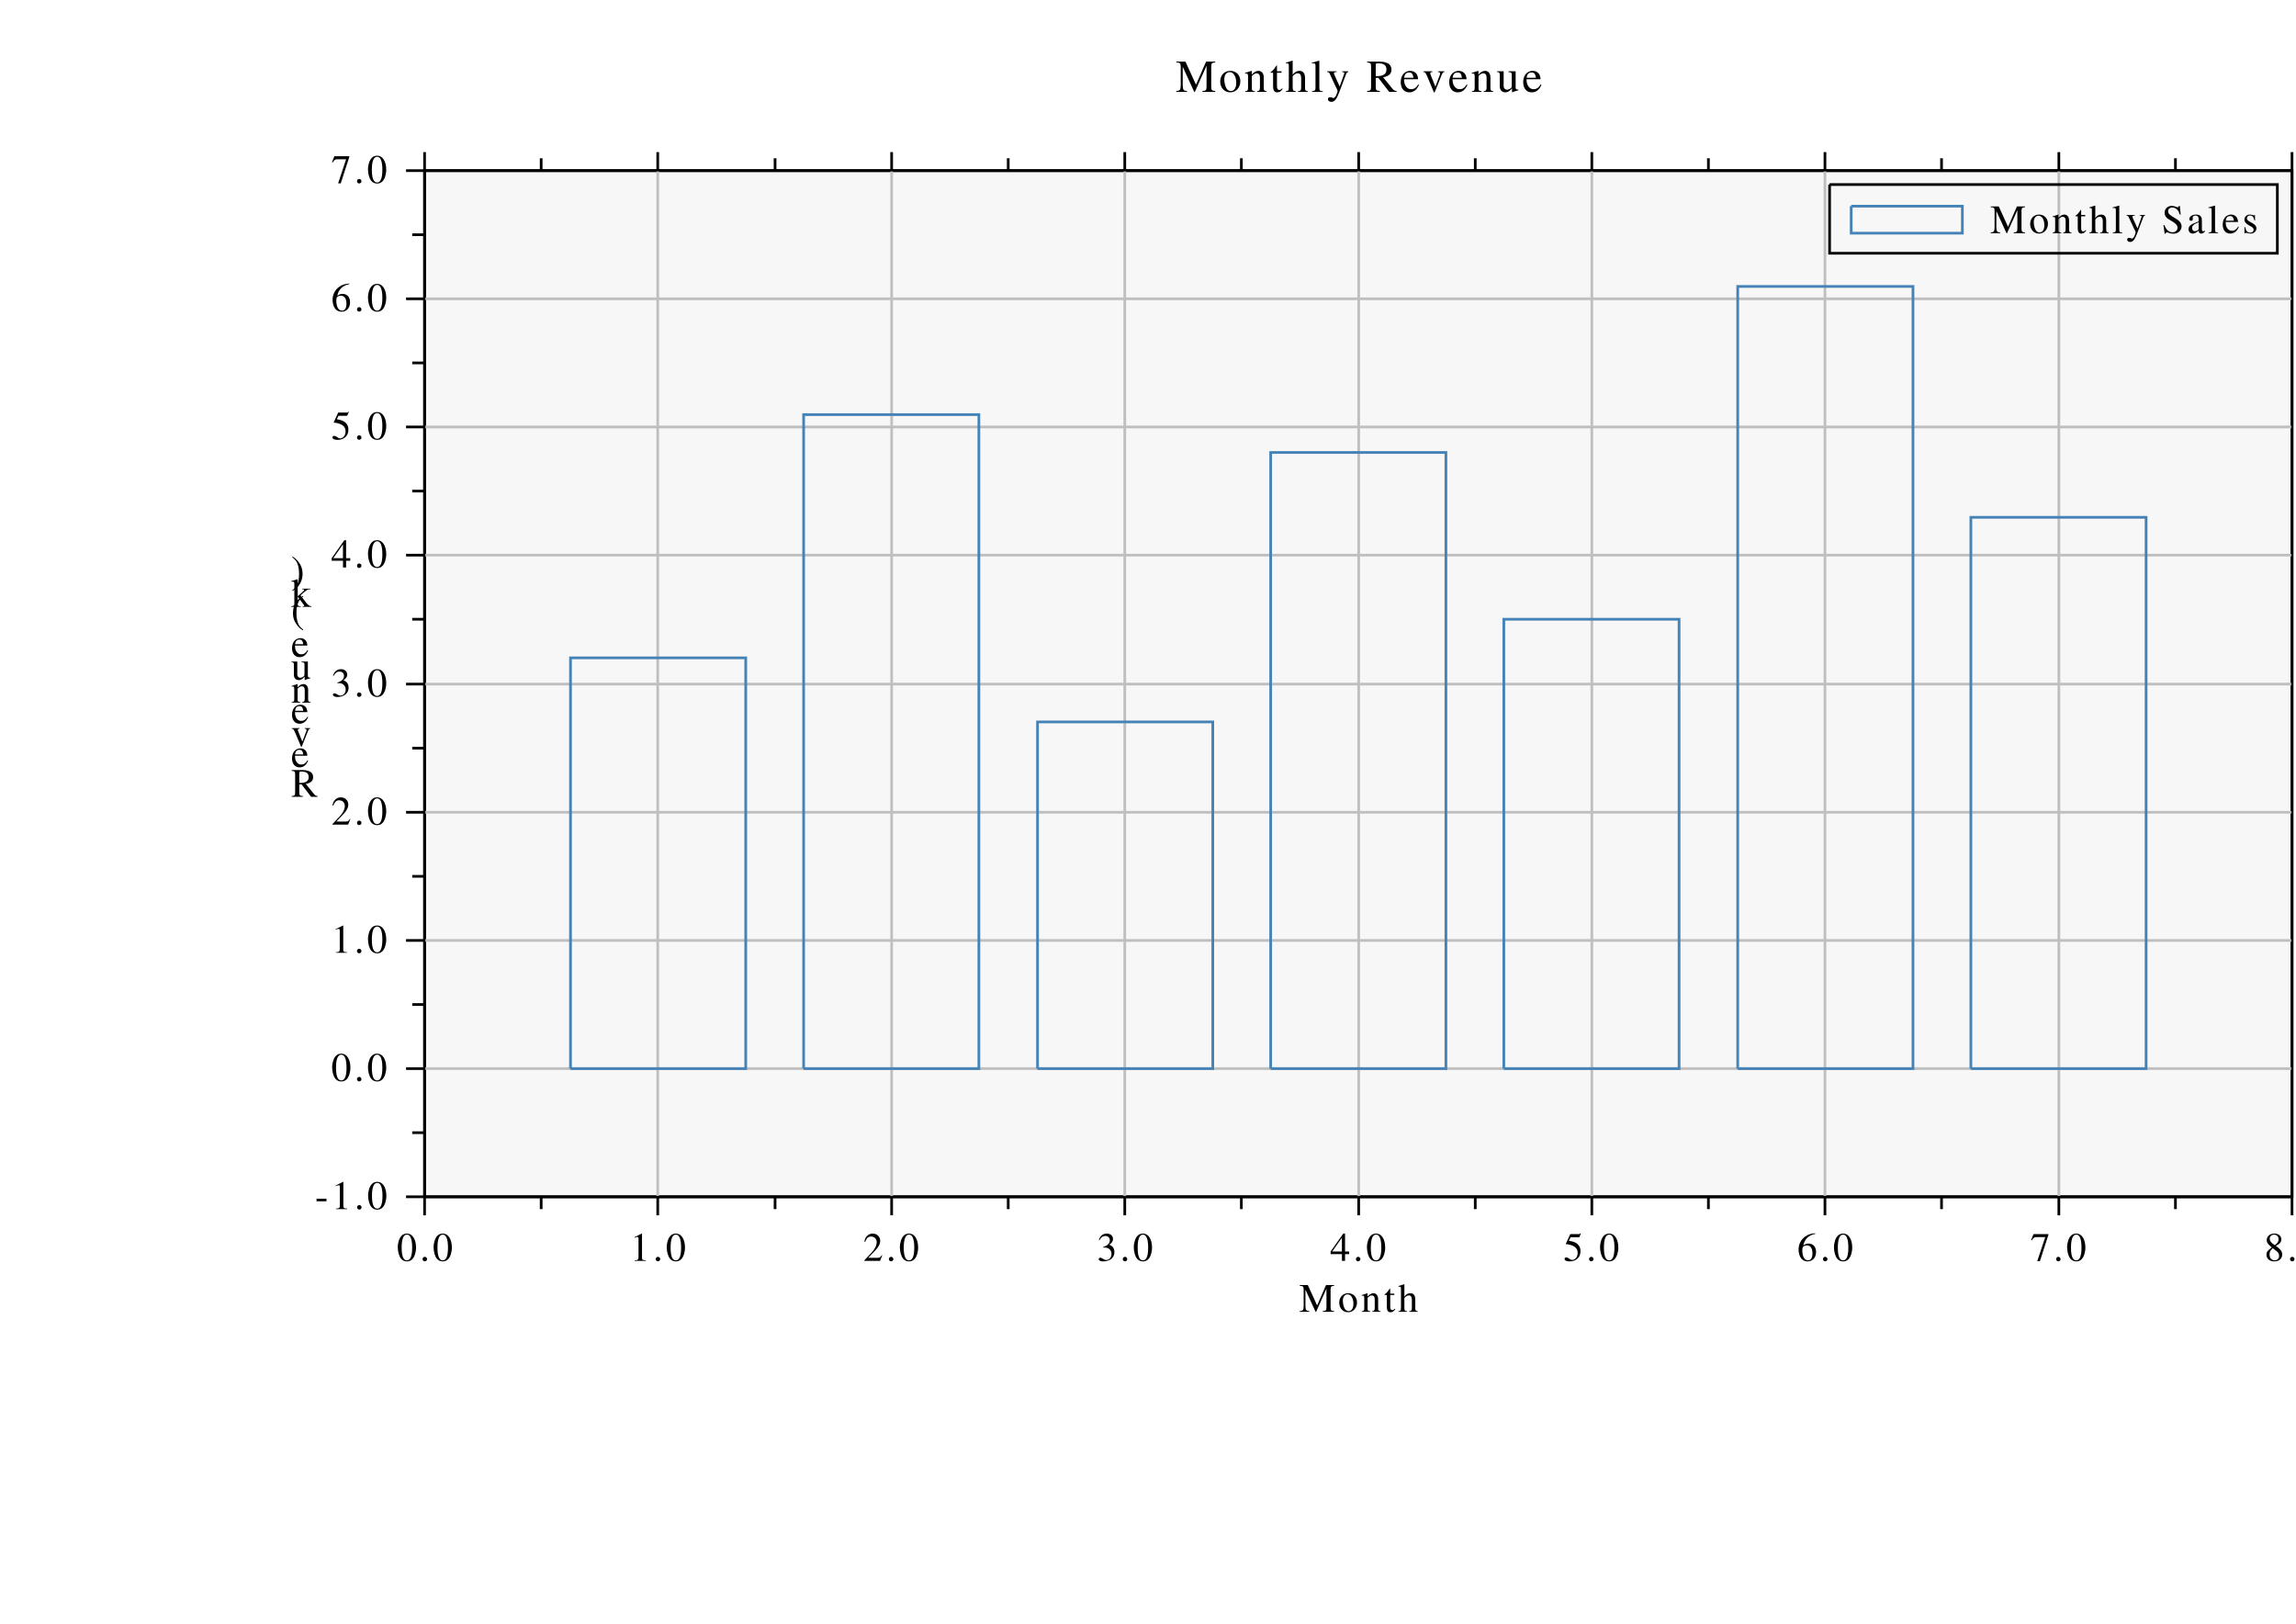
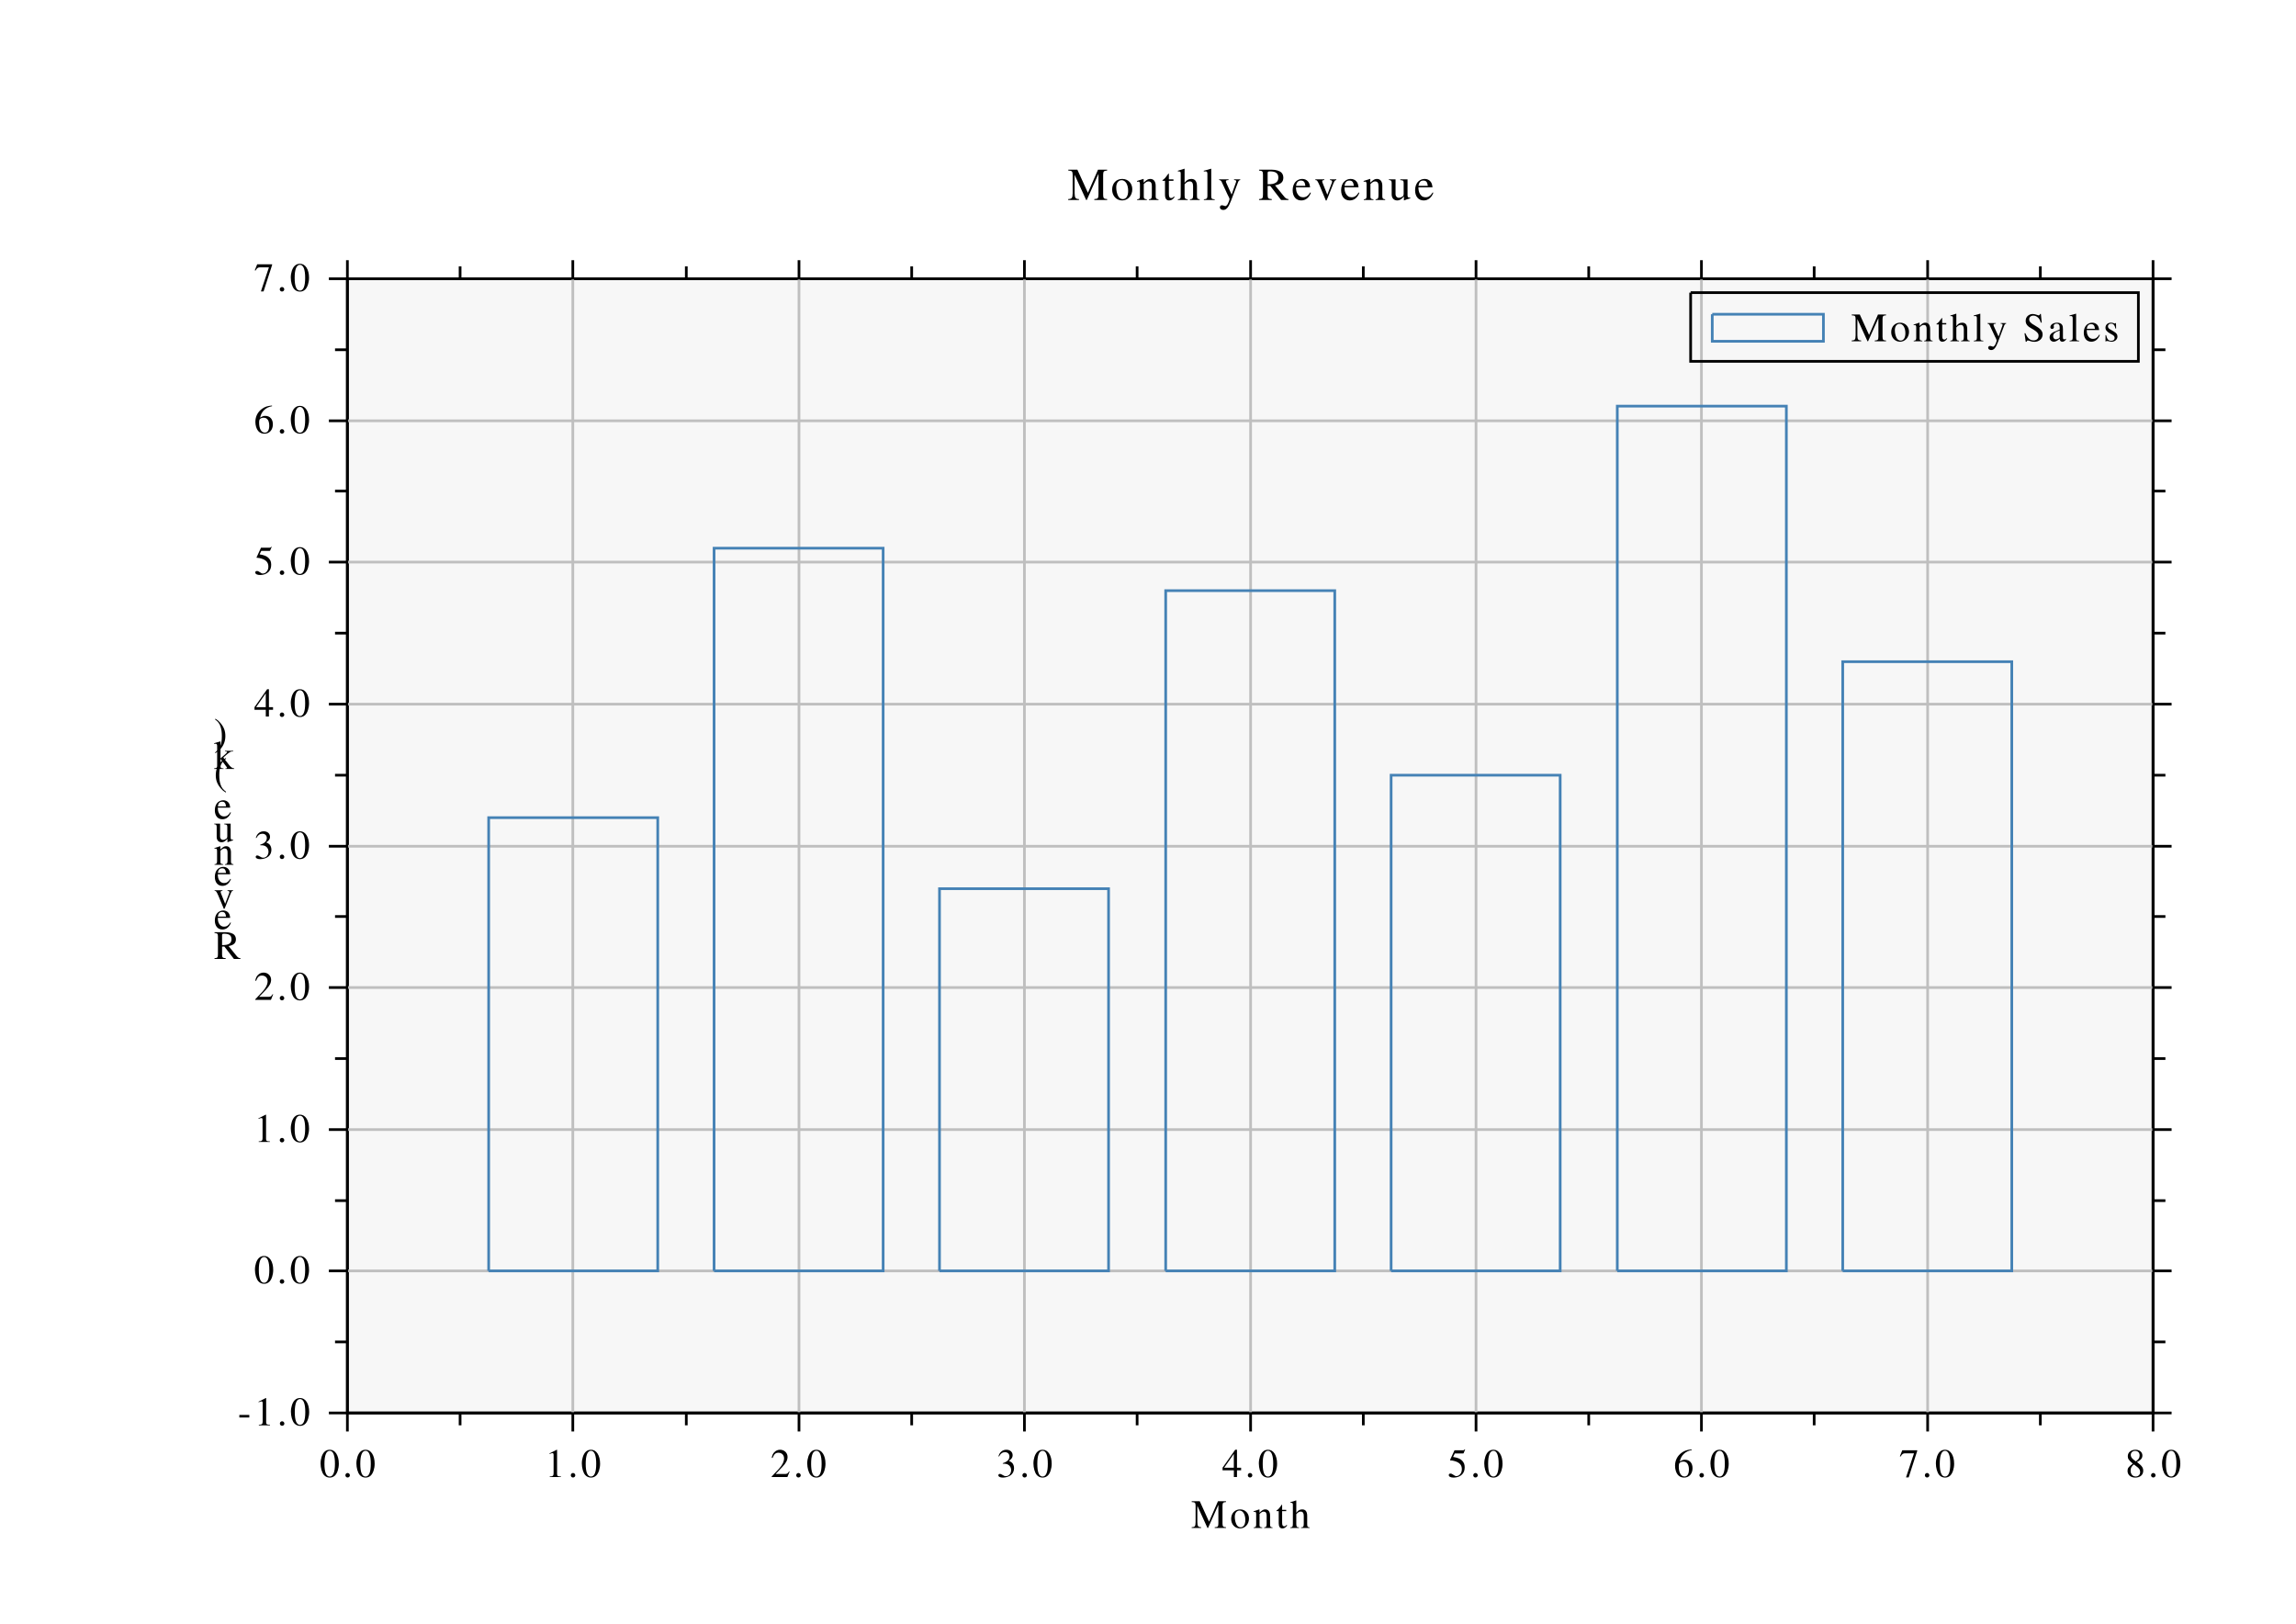
<svg xmlns="http://www.w3.org/2000/svg" width="853" height="603">
  <g fill="none" stroke="#000000" stroke-width="1.000">
-     <rect x="157.74" y="63.38" width="694.78" height="382.16" fill="#f7f7f7" stroke="none" />
-   </g>
-   <g fill="none" stroke="#000000" stroke-width="1.000">
-     <line x1="157.74" y1="444.55" x2="851.52" y2="444.55" />
-     <line x1="157.74" y1="451.43" x2="157.74" y2="444.55" />
-     <line x1="201.05" y1="444.55" x2="201.05" y2="449.13" />
-     <line x1="244.36" y1="451.43" x2="244.36" y2="444.55" />
-     <line x1="287.95" y1="444.55" x2="287.95" y2="449.13" />
-     <line x1="331.26" y1="451.43" x2="331.26" y2="444.55" />
-     <line x1="374.57" y1="444.55" x2="374.57" y2="449.13" />
-     <line x1="417.87" y1="451.43" x2="417.87" y2="444.55" />
-     <line x1="461.18" y1="444.55" x2="461.18" y2="449.13" />
-     <line x1="504.77" y1="451.43" x2="504.77" y2="444.55" />
-     <line x1="548.08" y1="444.55" x2="548.08" y2="449.13" />
-     <line x1="591.39" y1="451.43" x2="591.39" y2="444.55" />
-     <line x1="634.70" y1="444.55" x2="634.70" y2="449.13" />
-     <line x1="678.00" y1="451.43" x2="678.00" y2="444.55" />
-     <line x1="721.31" y1="444.55" x2="721.31" y2="449.13" />
-     <line x1="764.90" y1="451.43" x2="764.90" y2="444.55" />
-     <line x1="808.21" y1="444.55" x2="808.21" y2="449.13" />
-   </g>
-   <g font-family="Times" font-weight="normal" font-style="normal" font-size="15" stroke="none" fill="#000000">
-     <text x="147.42" y="468.35">0</text>
-     <text x="155.95" y="468.35">.</text>
-     <text x="160.73" y="468.35">0</text>
-     <text x="234.03" y="468.35">1</text>
-     <text x="242.56" y="468.35">.</text>
-     <text x="247.34" y="468.35">0</text>
-     <text x="320.65" y="468.35">2</text>
-     <text x="329.18" y="468.35">.</text>
-     <text x="333.96" y="468.35">0</text>
-     <text x="407.55" y="468.35">3</text>
-     <text x="416.08" y="468.35">.</text>
-     <text x="420.86" y="468.35">0</text>
-     <text x="494.16" y="468.35">4</text>
-     <text x="502.69" y="468.35">.</text>
-     <text x="507.48" y="468.35">0</text>
-     <text x="580.78" y="468.35">5</text>
-     <text x="589.31" y="468.35">.</text>
-     <text x="594.09" y="468.35">0</text>
-     <text x="667.68" y="468.35">6</text>
-     <text x="676.21" y="468.35">.</text>
-     <text x="680.99" y="468.35">0</text>
-     <text x="754.29" y="468.35">7</text>
-     <text x="762.82" y="468.35">.</text>
-     <text x="767.61" y="468.35">0</text>
-     <text x="841.19" y="468.35">8</text>
-     <text x="849.73" y="468.35">.</text>
-     <text x="854.51" y="468.35">0</text>
-   </g>
-   <g font-family="Times" font-weight="normal" font-style="normal" font-size="15" stroke="none" fill="#000000">
-     <text x="482.69" y="487.28">M</text>
-     <text x="497.11" y="487.28">o</text>
-     <text x="505.64" y="487.28">n</text>
-     <text x="514.18" y="487.28">t</text>
-     <text x="519.39" y="487.28">h</text>
-   </g>
-   <g fill="none" stroke="#000000" stroke-width="1.000">
-     <line x1="851.52" y1="451.43" x2="851.52" y2="444.55" />
-     <line x1="157.74" y1="444.55" x2="157.74" y2="63.38" />
-     <line x1="157.74" y1="444.55" x2="150.86" y2="444.55" />
-     <line x1="153.15" y1="420.74" x2="157.74" y2="420.74" />
-     <line x1="157.74" y1="396.94" x2="150.86" y2="396.94" />
-     <line x1="153.15" y1="373.13" x2="157.74" y2="373.13" />
-     <line x1="157.74" y1="349.33" x2="150.86" y2="349.33" />
-     <line x1="153.15" y1="325.52" x2="157.74" y2="325.52" />
-     <line x1="157.74" y1="301.72" x2="150.86" y2="301.72" />
-     <line x1="153.15" y1="277.91" x2="157.74" y2="277.91" />
-     <line x1="157.74" y1="254.11" x2="150.86" y2="254.11" />
-     <line x1="153.15" y1="230.02" x2="157.74" y2="230.02" />
-     <line x1="157.74" y1="206.21" x2="150.86" y2="206.21" />
-     <line x1="153.15" y1="182.41" x2="157.74" y2="182.41" />
-     <line x1="157.74" y1="158.60" x2="150.86" y2="158.60" />
-     <line x1="153.15" y1="134.80" x2="157.74" y2="134.80" />
-     <line x1="157.74" y1="110.99" x2="150.86" y2="110.99" />
-     <line x1="153.15" y1="87.19" x2="157.74" y2="87.19" />
-   </g>
-   <g font-family="Times" font-weight="normal" font-style="normal" font-size="15" stroke="none" fill="#000000">
-     <text x="117.02" y="449.13">-</text>
-     <text x="123.08" y="449.13">1</text>
-     <text x="131.61" y="449.13">.</text>
-     <text x="136.40" y="449.13">0</text>
-     <text x="123.04" y="401.52">0</text>
-     <text x="131.57" y="401.52">.</text>
-     <text x="136.35" y="401.52">0</text>
-     <text x="123.04" y="353.92">1</text>
-     <text x="131.57" y="353.92">.</text>
-     <text x="136.35" y="353.92">0</text>
-     <text x="123.04" y="306.31">2</text>
-     <text x="131.57" y="306.31">.</text>
-     <text x="136.35" y="306.31">0</text>
-     <text x="123.04" y="258.70">3</text>
-     <text x="131.57" y="258.70">.</text>
-     <text x="136.35" y="258.70">0</text>
-     <text x="123.04" y="210.80">4</text>
-     <text x="131.57" y="210.80">.</text>
-     <text x="136.35" y="210.80">0</text>
-     <text x="123.04" y="163.19">5</text>
-     <text x="131.57" y="163.19">.</text>
-     <text x="136.35" y="163.19">0</text>
-     <text x="123.04" y="115.58">6</text>
-     <text x="131.57" y="115.58">.</text>
-     <text x="136.35" y="115.58">0</text>
-     <text x="123.04" y="67.97">7</text>
-     <text x="131.57" y="67.97">.</text>
-     <text x="136.35" y="67.97">0</text>
-   </g>
-   <g font-family="Times" font-weight="normal" font-style="normal" font-size="15" stroke="none" fill="#000000">
-     <text x="108.12" y="295.98" rotate="-90">R</text>
-     <text x="108.12" y="284.88" rotate="-90">e</text>
-     <text x="108.12" y="277.20" rotate="-90">v</text>
-     <text x="108.12" y="268.67" rotate="-90">e</text>
-     <text x="108.12" y="261.00" rotate="-90">n</text>
-     <text x="108.12" y="252.47" rotate="-90">u</text>
-     <text x="108.12" y="243.94" rotate="-90">e</text>
-     <text x="108.12" y="236.26" rotate="-90"> </text>
-     <text x="108.12" y="231.48" rotate="-90">(</text>
-     <text x="108.12" y="225.41" rotate="-90">k</text>
-     <text x="108.12" y="216.88" rotate="-90">)</text>
-   </g>
-   <g fill="none" stroke="#000000" stroke-width="1.000">
-     <line x1="157.74" y1="63.38" x2="150.86" y2="63.38" />
-     <line x1="157.74" y1="63.38" x2="851.52" y2="63.38" />
-     <line x1="157.74" y1="56.50" x2="157.74" y2="63.38" />
-     <line x1="201.05" y1="63.38" x2="201.05" y2="58.79" />
-     <line x1="244.36" y1="56.50" x2="244.36" y2="63.38" />
-     <line x1="287.95" y1="63.38" x2="287.95" y2="58.79" />
-     <line x1="331.26" y1="56.50" x2="331.26" y2="63.38" />
-     <line x1="374.57" y1="63.38" x2="374.57" y2="58.79" />
-     <line x1="417.87" y1="56.50" x2="417.87" y2="63.38" />
-     <line x1="461.18" y1="63.38" x2="461.18" y2="58.79" />
-     <line x1="504.77" y1="56.50" x2="504.77" y2="63.38" />
-     <line x1="548.08" y1="63.38" x2="548.08" y2="58.79" />
-     <line x1="591.39" y1="56.50" x2="591.39" y2="63.38" />
-     <line x1="634.70" y1="63.38" x2="634.70" y2="58.79" />
-     <line x1="678.00" y1="56.50" x2="678.00" y2="63.38" />
-     <line x1="721.31" y1="63.38" x2="721.31" y2="58.79" />
-     <line x1="764.90" y1="56.50" x2="764.90" y2="63.38" />
-     <line x1="808.21" y1="63.38" x2="808.21" y2="58.79" />
-     <line x1="851.52" y1="56.50" x2="851.52" y2="63.38" />
-     <line x1="851.52" y1="444.55" x2="851.52" y2="63.38" />
-     <line x1="851.52" y1="444.55" x2="851.52" y2="444.55" />
-     <line x1="851.52" y1="420.74" x2="851.52" y2="420.74" />
-     <line x1="851.52" y1="396.94" x2="851.52" y2="396.94" />
-     <line x1="851.52" y1="373.13" x2="851.52" y2="373.13" />
-     <line x1="851.52" y1="349.33" x2="851.52" y2="349.33" />
-     <line x1="851.52" y1="325.52" x2="851.52" y2="325.52" />
-     <line x1="851.52" y1="301.72" x2="851.52" y2="301.72" />
-     <line x1="851.52" y1="277.91" x2="851.52" y2="277.91" />
-     <line x1="851.52" y1="254.11" x2="851.52" y2="254.11" />
-     <line x1="851.52" y1="230.02" x2="851.52" y2="230.02" />
-     <line x1="851.52" y1="206.21" x2="851.52" y2="206.21" />
-     <line x1="851.52" y1="182.41" x2="851.52" y2="182.41" />
-     <line x1="851.52" y1="158.60" x2="851.52" y2="158.60" />
-     <line x1="851.52" y1="134.80" x2="851.52" y2="134.80" />
-     <line x1="851.52" y1="110.99" x2="851.52" y2="110.99" />
-     <line x1="851.52" y1="87.19" x2="851.52" y2="87.19" />
-     <line x1="851.52" y1="63.38" x2="851.52" y2="63.38" />
-     <polyline points="  157.74, 63.38 851.52, 63.38 851.52, 444.55 157.74, 444.55 157.74, 63.38" />
+     <rect x="129.06" y="103.54" width="671.83" height="422.31" fill="#f7f7f7" stroke="none" />
+   </g>
+   <g fill="none" stroke="#000000" stroke-width="1.000">
+     <line x1="129.06" y1="524.85" x2="799.89" y2="524.85" />
+     <line x1="129.06" y1="531.73" x2="129.06" y2="524.85" />
+     <line x1="170.93" y1="524.85" x2="170.93" y2="529.44" />
+     <line x1="212.81" y1="531.73" x2="212.81" y2="524.85" />
+     <line x1="254.97" y1="524.85" x2="254.97" y2="529.44" />
+     <line x1="296.84" y1="531.73" x2="296.84" y2="524.85" />
+     <line x1="338.71" y1="524.85" x2="338.71" y2="529.44" />
+     <line x1="380.59" y1="531.73" x2="380.59" y2="524.85" />
+     <line x1="422.46" y1="524.85" x2="422.46" y2="529.44" />
+     <line x1="464.62" y1="531.73" x2="464.62" y2="524.85" />
+     <line x1="506.49" y1="524.85" x2="506.49" y2="529.44" />
+     <line x1="548.37" y1="531.73" x2="548.37" y2="524.85" />
+     <line x1="590.24" y1="524.85" x2="590.24" y2="529.44" />
+     <line x1="632.11" y1="531.73" x2="632.11" y2="524.85" />
+     <line x1="673.99" y1="524.85" x2="673.99" y2="529.44" />
+     <line x1="716.15" y1="531.73" x2="716.15" y2="524.85" />
+     <line x1="758.02" y1="524.85" x2="758.02" y2="529.44" />
+   </g>
+   <g font-family="Times" font-weight="normal" font-style="normal" font-size="15" stroke="none" fill="#000000">
+     <text x="118.74" y="548.65">0</text>
+     <text x="127.27" y="548.65">.</text>
+     <text x="132.05" y="548.65">0</text>
+     <text x="202.48" y="548.65">1</text>
+     <text x="211.01" y="548.65">.</text>
+     <text x="215.80" y="548.65">0</text>
+     <text x="286.23" y="548.65">2</text>
+     <text x="294.76" y="548.65">.</text>
+     <text x="299.54" y="548.65">0</text>
+     <text x="370.26" y="548.65">3</text>
+     <text x="378.79" y="548.65">.</text>
+     <text x="383.58" y="548.65">0</text>
+     <text x="454.01" y="548.65">4</text>
+     <text x="462.54" y="548.65">.</text>
+     <text x="467.32" y="548.65">0</text>
+     <text x="537.76" y="548.65">5</text>
+     <text x="546.29" y="548.65">.</text>
+     <text x="551.07" y="548.65">0</text>
+     <text x="621.79" y="548.65">6</text>
+     <text x="630.32" y="548.65">.</text>
+     <text x="635.10" y="548.65">0</text>
+     <text x="705.54" y="548.65">7</text>
+     <text x="714.07" y="548.65">.</text>
+     <text x="718.85" y="548.65">0</text>
+     <text x="789.57" y="548.65">8</text>
+     <text x="798.10" y="548.65">.</text>
+     <text x="802.88" y="548.65">0</text>
+   </g>
+   <g font-family="Times" font-weight="normal" font-style="normal" font-size="15" stroke="none" fill="#000000">
+     <text x="442.54" y="567.58">M</text>
+     <text x="456.96" y="567.58">o</text>
+     <text x="465.49" y="567.58">n</text>
+     <text x="474.02" y="567.58">t</text>
+     <text x="479.23" y="567.58">h</text>
+   </g>
+   <g fill="none" stroke="#000000" stroke-width="1.000">
+     <line x1="799.89" y1="531.73" x2="799.89" y2="524.85" />
+     <line x1="129.06" y1="524.85" x2="129.06" y2="103.54" />
+     <line x1="129.06" y1="524.85" x2="122.18" y2="524.85" />
+     <line x1="124.47" y1="498.46" x2="129.06" y2="498.46" />
+     <line x1="129.06" y1="472.08" x2="122.18" y2="472.08" />
+     <line x1="124.47" y1="445.98" x2="129.06" y2="445.98" />
+     <line x1="129.06" y1="419.59" x2="122.18" y2="419.59" />
+     <line x1="124.47" y1="393.21" x2="129.06" y2="393.21" />
+     <line x1="129.06" y1="366.82" x2="122.18" y2="366.82" />
+     <line x1="124.47" y1="340.44" x2="129.06" y2="340.44" />
+     <line x1="129.06" y1="314.34" x2="122.18" y2="314.34" />
+     <line x1="124.47" y1="287.95" x2="129.06" y2="287.95" />
+     <line x1="129.06" y1="261.56" x2="122.18" y2="261.56" />
+     <line x1="124.47" y1="235.18" x2="129.06" y2="235.18" />
+     <line x1="129.06" y1="208.79" x2="122.18" y2="208.79" />
+     <line x1="124.47" y1="182.41" x2="129.06" y2="182.41" />
+     <line x1="129.06" y1="156.31" x2="122.18" y2="156.31" />
+     <line x1="124.47" y1="129.92" x2="129.06" y2="129.92" />
+   </g>
+   <g font-family="Times" font-weight="normal" font-style="normal" font-size="15" stroke="none" fill="#000000">
+     <text x="88.34" y="529.44">-</text>
+     <text x="94.40" y="529.44">1</text>
+     <text x="102.93" y="529.44">.</text>
+     <text x="107.72" y="529.44">0</text>
+     <text x="94.36" y="476.67">0</text>
+     <text x="102.89" y="476.67">.</text>
+     <text x="107.67" y="476.67">0</text>
+     <text x="94.36" y="424.18">1</text>
+     <text x="102.89" y="424.18">.</text>
+     <text x="107.67" y="424.18">0</text>
+     <text x="94.36" y="371.41">2</text>
+     <text x="102.89" y="371.41">.</text>
+     <text x="107.67" y="371.41">0</text>
+     <text x="94.36" y="318.93">3</text>
+     <text x="102.89" y="318.93">.</text>
+     <text x="107.67" y="318.93">0</text>
+     <text x="94.36" y="266.15">4</text>
+     <text x="102.89" y="266.15">.</text>
+     <text x="107.67" y="266.15">0</text>
+     <text x="94.36" y="213.38">5</text>
+     <text x="102.89" y="213.38">.</text>
+     <text x="107.67" y="213.38">0</text>
+     <text x="94.36" y="160.90">6</text>
+     <text x="102.89" y="160.90">.</text>
+     <text x="107.67" y="160.90">0</text>
+     <text x="94.36" y="108.12">7</text>
+     <text x="102.89" y="108.12">.</text>
+     <text x="107.67" y="108.12">0</text>
+   </g>
+   <g font-family="Times" font-weight="normal" font-style="normal" font-size="15" stroke="none" fill="#000000">
+     <text x="79.44" y="356.21" rotate="-90">R</text>
+     <text x="79.44" y="345.11" rotate="-90">e</text>
+     <text x="79.44" y="337.43" rotate="-90">v</text>
+     <text x="79.44" y="328.90" rotate="-90">e</text>
+     <text x="79.44" y="321.23" rotate="-90">n</text>
+     <text x="79.44" y="312.70" rotate="-90">u</text>
+     <text x="79.44" y="304.16" rotate="-90">e</text>
+     <text x="79.44" y="296.49" rotate="-90"> </text>
+     <text x="79.44" y="291.71" rotate="-90">(</text>
+     <text x="79.44" y="285.64" rotate="-90">k</text>
+     <text x="79.44" y="277.11" rotate="-90">)</text>
+   </g>
+   <g fill="none" stroke="#000000" stroke-width="1.000">
+     <line x1="129.06" y1="103.54" x2="122.18" y2="103.54" />
+     <line x1="129.06" y1="103.54" x2="799.89" y2="103.54" />
+     <line x1="129.06" y1="96.65" x2="129.06" y2="103.54" />
+     <line x1="170.93" y1="103.54" x2="170.93" y2="98.95" />
+     <line x1="212.81" y1="96.65" x2="212.81" y2="103.54" />
+     <line x1="254.97" y1="103.54" x2="254.97" y2="98.95" />
+     <line x1="296.84" y1="96.65" x2="296.84" y2="103.54" />
+     <line x1="338.71" y1="103.54" x2="338.71" y2="98.95" />
+     <line x1="380.59" y1="96.65" x2="380.59" y2="103.54" />
+     <line x1="422.46" y1="103.54" x2="422.46" y2="98.95" />
+     <line x1="464.62" y1="96.65" x2="464.62" y2="103.54" />
+     <line x1="506.49" y1="103.54" x2="506.49" y2="98.95" />
+     <line x1="548.37" y1="96.65" x2="548.37" y2="103.54" />
+     <line x1="590.24" y1="103.54" x2="590.24" y2="98.95" />
+     <line x1="632.11" y1="96.65" x2="632.11" y2="103.54" />
+     <line x1="673.99" y1="103.54" x2="673.99" y2="98.95" />
+     <line x1="716.15" y1="96.65" x2="716.15" y2="103.54" />
+     <line x1="758.02" y1="103.54" x2="758.02" y2="98.95" />
+     <line x1="799.89" y1="96.65" x2="799.89" y2="103.54" />
+     <line x1="799.89" y1="524.85" x2="799.89" y2="103.54" />
+     <line x1="799.89" y1="524.85" x2="806.78" y2="524.85" />
+     <line x1="804.48" y1="498.46" x2="799.89" y2="498.46" />
+     <line x1="799.89" y1="472.08" x2="806.78" y2="472.08" />
+     <line x1="804.48" y1="445.98" x2="799.89" y2="445.98" />
+     <line x1="799.89" y1="419.59" x2="806.78" y2="419.59" />
+     <line x1="804.48" y1="393.21" x2="799.89" y2="393.21" />
+     <line x1="799.89" y1="366.82" x2="806.78" y2="366.82" />
+     <line x1="804.48" y1="340.44" x2="799.89" y2="340.44" />
+     <line x1="799.89" y1="314.34" x2="806.78" y2="314.34" />
+     <line x1="804.48" y1="287.95" x2="799.89" y2="287.95" />
+     <line x1="799.89" y1="261.56" x2="806.78" y2="261.56" />
+     <line x1="804.48" y1="235.18" x2="799.89" y2="235.18" />
+     <line x1="799.89" y1="208.79" x2="806.78" y2="208.79" />
+     <line x1="804.48" y1="182.41" x2="799.89" y2="182.41" />
+     <line x1="799.89" y1="156.31" x2="806.78" y2="156.31" />
+     <line x1="804.48" y1="129.92" x2="799.89" y2="129.92" />
+     <line x1="799.89" y1="103.54" x2="806.78" y2="103.54" />
+     <polyline points="  129.06, 103.54 799.89, 103.54 799.89, 524.85 129.06, 524.85 129.06, 103.54" />
  </g>
  <g fill="none" stroke="#bfbfbf" stroke-width="1.000">
-     <line x1="244.36" y1="444.26" x2="244.36" y2="63.67" />
-     <line x1="331.26" y1="63.67" x2="331.26" y2="444.26" />
-     <line x1="417.87" y1="444.26" x2="417.87" y2="63.67" />
-     <line x1="504.77" y1="63.67" x2="504.77" y2="444.26" />
-     <line x1="591.39" y1="444.26" x2="591.39" y2="63.67" />
-     <line x1="678.00" y1="63.67" x2="678.00" y2="444.26" />
-     <line x1="764.90" y1="444.26" x2="764.90" y2="63.67" />
-     <line x1="851.23" y1="396.94" x2="158.03" y2="396.94" />
-     <line x1="158.03" y1="349.33" x2="851.23" y2="349.33" />
-     <line x1="851.23" y1="301.72" x2="158.03" y2="301.72" />
-     <line x1="158.03" y1="254.11" x2="851.23" y2="254.11" />
-     <line x1="851.23" y1="206.21" x2="158.03" y2="206.21" />
-     <line x1="158.03" y1="158.60" x2="851.23" y2="158.60" />
-     <line x1="851.23" y1="110.99" x2="158.03" y2="110.99" />
+     <line x1="212.81" y1="524.56" x2="212.81" y2="103.82" />
+     <line x1="296.84" y1="103.82" x2="296.84" y2="524.56" />
+     <line x1="380.59" y1="524.56" x2="380.59" y2="103.82" />
+     <line x1="464.62" y1="103.82" x2="464.62" y2="524.56" />
+     <line x1="548.37" y1="524.56" x2="548.37" y2="103.82" />
+     <line x1="632.11" y1="103.82" x2="632.11" y2="524.56" />
+     <line x1="716.15" y1="524.56" x2="716.15" y2="103.82" />
+     <line x1="799.61" y1="472.08" x2="129.35" y2="472.08" />
+     <line x1="129.35" y1="419.59" x2="799.61" y2="419.59" />
+     <line x1="799.61" y1="366.82" x2="129.35" y2="366.82" />
+     <line x1="129.35" y1="314.34" x2="799.61" y2="314.34" />
+     <line x1="799.61" y1="261.56" x2="129.35" y2="261.56" />
+     <line x1="129.35" y1="208.79" x2="799.61" y2="208.79" />
+     <line x1="799.61" y1="156.31" x2="129.35" y2="156.31" />
  </g>
  <g fill="none" stroke="#4582b5" stroke-width="1.000">
-     <polyline points="  211.95, 396.94 277.05, 396.94 277.05, 244.36 211.95, 244.36 211.95, 396.94" />
-     <polyline points="  298.56, 396.94 363.67, 396.94 363.67, 154.01 298.56, 154.01 298.56, 396.94" />
-     <polyline points="  385.46, 396.94 450.57, 396.94 450.57, 268.16 385.46, 268.16 385.46, 396.94" />
-     <polyline points="  472.08, 396.94 537.18, 396.94 537.18, 168.07 472.08, 168.07 472.08, 396.94" />
-     <polyline points="  558.69, 396.94 623.80, 396.94 623.80, 230.02 558.69, 230.02 558.69, 396.94" />
-     <polyline points="  645.59, 396.94 710.70, 396.94 710.70, 106.40 645.59, 106.40 645.59, 396.94" />
-     <polyline points="  732.21, 396.94 797.31, 396.94 797.31, 192.16 732.21, 192.16 732.21, 396.94" />
-   </g>
-   <g fill="none" stroke="#000000" stroke-width="1.000">
-     <polyline points="  679.72, 68.55 846.07, 68.55 846.07, 94.07 679.72, 94.07 679.72, 68.55" />
+     <polyline points="  181.55, 472.08 244.36, 472.08 244.36, 303.72 181.55, 303.72 181.55, 472.08" />
+     <polyline points="  265.29, 472.08 328.10, 472.08 328.10, 203.63 265.29, 203.63 265.29, 472.08" />
+     <polyline points="  349.04, 472.08 411.85, 472.08 411.85, 330.11 349.04, 330.11 349.04, 472.08" />
+     <polyline points="  433.07, 472.08 495.88, 472.08 495.88, 219.40 433.07, 219.40 433.07, 472.08" />
+     <polyline points="  516.82, 472.08 579.63, 472.08 579.63, 287.95 516.82, 287.95 516.82, 472.08" />
+     <polyline points="  600.85, 472.08 663.66, 472.08 663.66, 150.86 600.85, 150.86 600.85, 472.08" />
+     <polyline points="  684.60, 472.08 747.41, 472.08 747.41, 245.79 684.60, 245.79 684.60, 472.08" />
+   </g>
+   <g fill="none" stroke="#000000" stroke-width="1.000">
+     <polyline points="  628.10, 108.70 794.44, 108.70 794.44, 134.22 628.10, 134.22 628.10, 108.70" />
  </g>
  <g fill="none" stroke="#4582b5" stroke-width="1.000">
-     <polyline points="  687.75, 76.58 729.05, 76.58 729.05, 86.61 687.75, 86.61 687.75, 76.58" />
-   </g>
-   <g font-family="Times" font-weight="normal" font-style="normal" font-size="15" stroke="none" fill="#000000">
-     <text x="739.38" y="86.61">M</text>
-     <text x="753.80" y="86.61">o</text>
-     <text x="762.33" y="86.61">n</text>
-     <text x="770.87" y="86.61">t</text>
-     <text x="776.08" y="86.61">h</text>
-     <text x="784.61" y="86.61">l</text>
-     <text x="789.82" y="86.61">y</text>
-     <text x="798.35" y="86.61"> </text>
-     <text x="803.13" y="86.61">S</text>
-     <text x="812.52" y="86.61">a</text>
-     <text x="820.19" y="86.61">l</text>
-     <text x="825.40" y="86.61">e</text>
-     <text x="833.08" y="86.61">s</text>
+     <polyline points="  636.13, 116.73 677.43, 116.73 677.43, 126.77 636.13, 126.77 636.13, 116.73" />
+   </g>
+   <g font-family="Times" font-weight="normal" font-style="normal" font-size="15" stroke="none" fill="#000000">
+     <text x="687.75" y="126.77">M</text>
+     <text x="702.18" y="126.77">o</text>
+     <text x="710.71" y="126.77">n</text>
+     <text x="719.24" y="126.77">t</text>
+     <text x="724.45" y="126.77">h</text>
+     <text x="732.98" y="126.77">l</text>
+     <text x="738.19" y="126.77">y</text>
+     <text x="746.72" y="126.77"> </text>
+     <text x="751.51" y="126.77">S</text>
+     <text x="760.90" y="126.77">a</text>
+     <text x="768.57" y="126.77">l</text>
+     <text x="773.78" y="126.77">e</text>
+     <text x="781.45" y="126.77">s</text>
  </g>
  <g font-family="Times" font-weight="normal" font-style="normal" font-size="17" stroke="none" fill="#000000">
-     <text x="436.80" y="34.13">M</text>
-     <text x="452.83" y="34.13">o</text>
-     <text x="462.31" y="34.13">n</text>
-     <text x="471.79" y="34.13">t</text>
-     <text x="477.58" y="34.13">h</text>
-     <text x="487.06" y="34.13">l</text>
-     <text x="492.84" y="34.13">y</text>
-     <text x="502.32" y="34.13"> </text>
-     <text x="507.64" y="34.13">R</text>
-     <text x="519.97" y="34.13">e</text>
-     <text x="528.50" y="34.13">v</text>
-     <text x="537.98" y="34.13">e</text>
-     <text x="546.51" y="34.13">n</text>
-     <text x="555.99" y="34.13">u</text>
-     <text x="565.47" y="34.13">e</text>
+     <text x="396.65" y="74.28">M</text>
+     <text x="412.68" y="74.28">o</text>
+     <text x="422.15" y="74.28">n</text>
+     <text x="431.63" y="74.28">t</text>
+     <text x="437.42" y="74.28">h</text>
+     <text x="446.90" y="74.28">l</text>
+     <text x="452.69" y="74.28">y</text>
+     <text x="462.17" y="74.28"> </text>
+     <text x="467.48" y="74.28">R</text>
+     <text x="479.82" y="74.28">e</text>
+     <text x="488.35" y="74.28">v</text>
+     <text x="497.83" y="74.28">e</text>
+     <text x="506.35" y="74.28">n</text>
+     <text x="515.83" y="74.28">u</text>
+     <text x="525.31" y="74.28">e</text>
  </g>
</svg>
